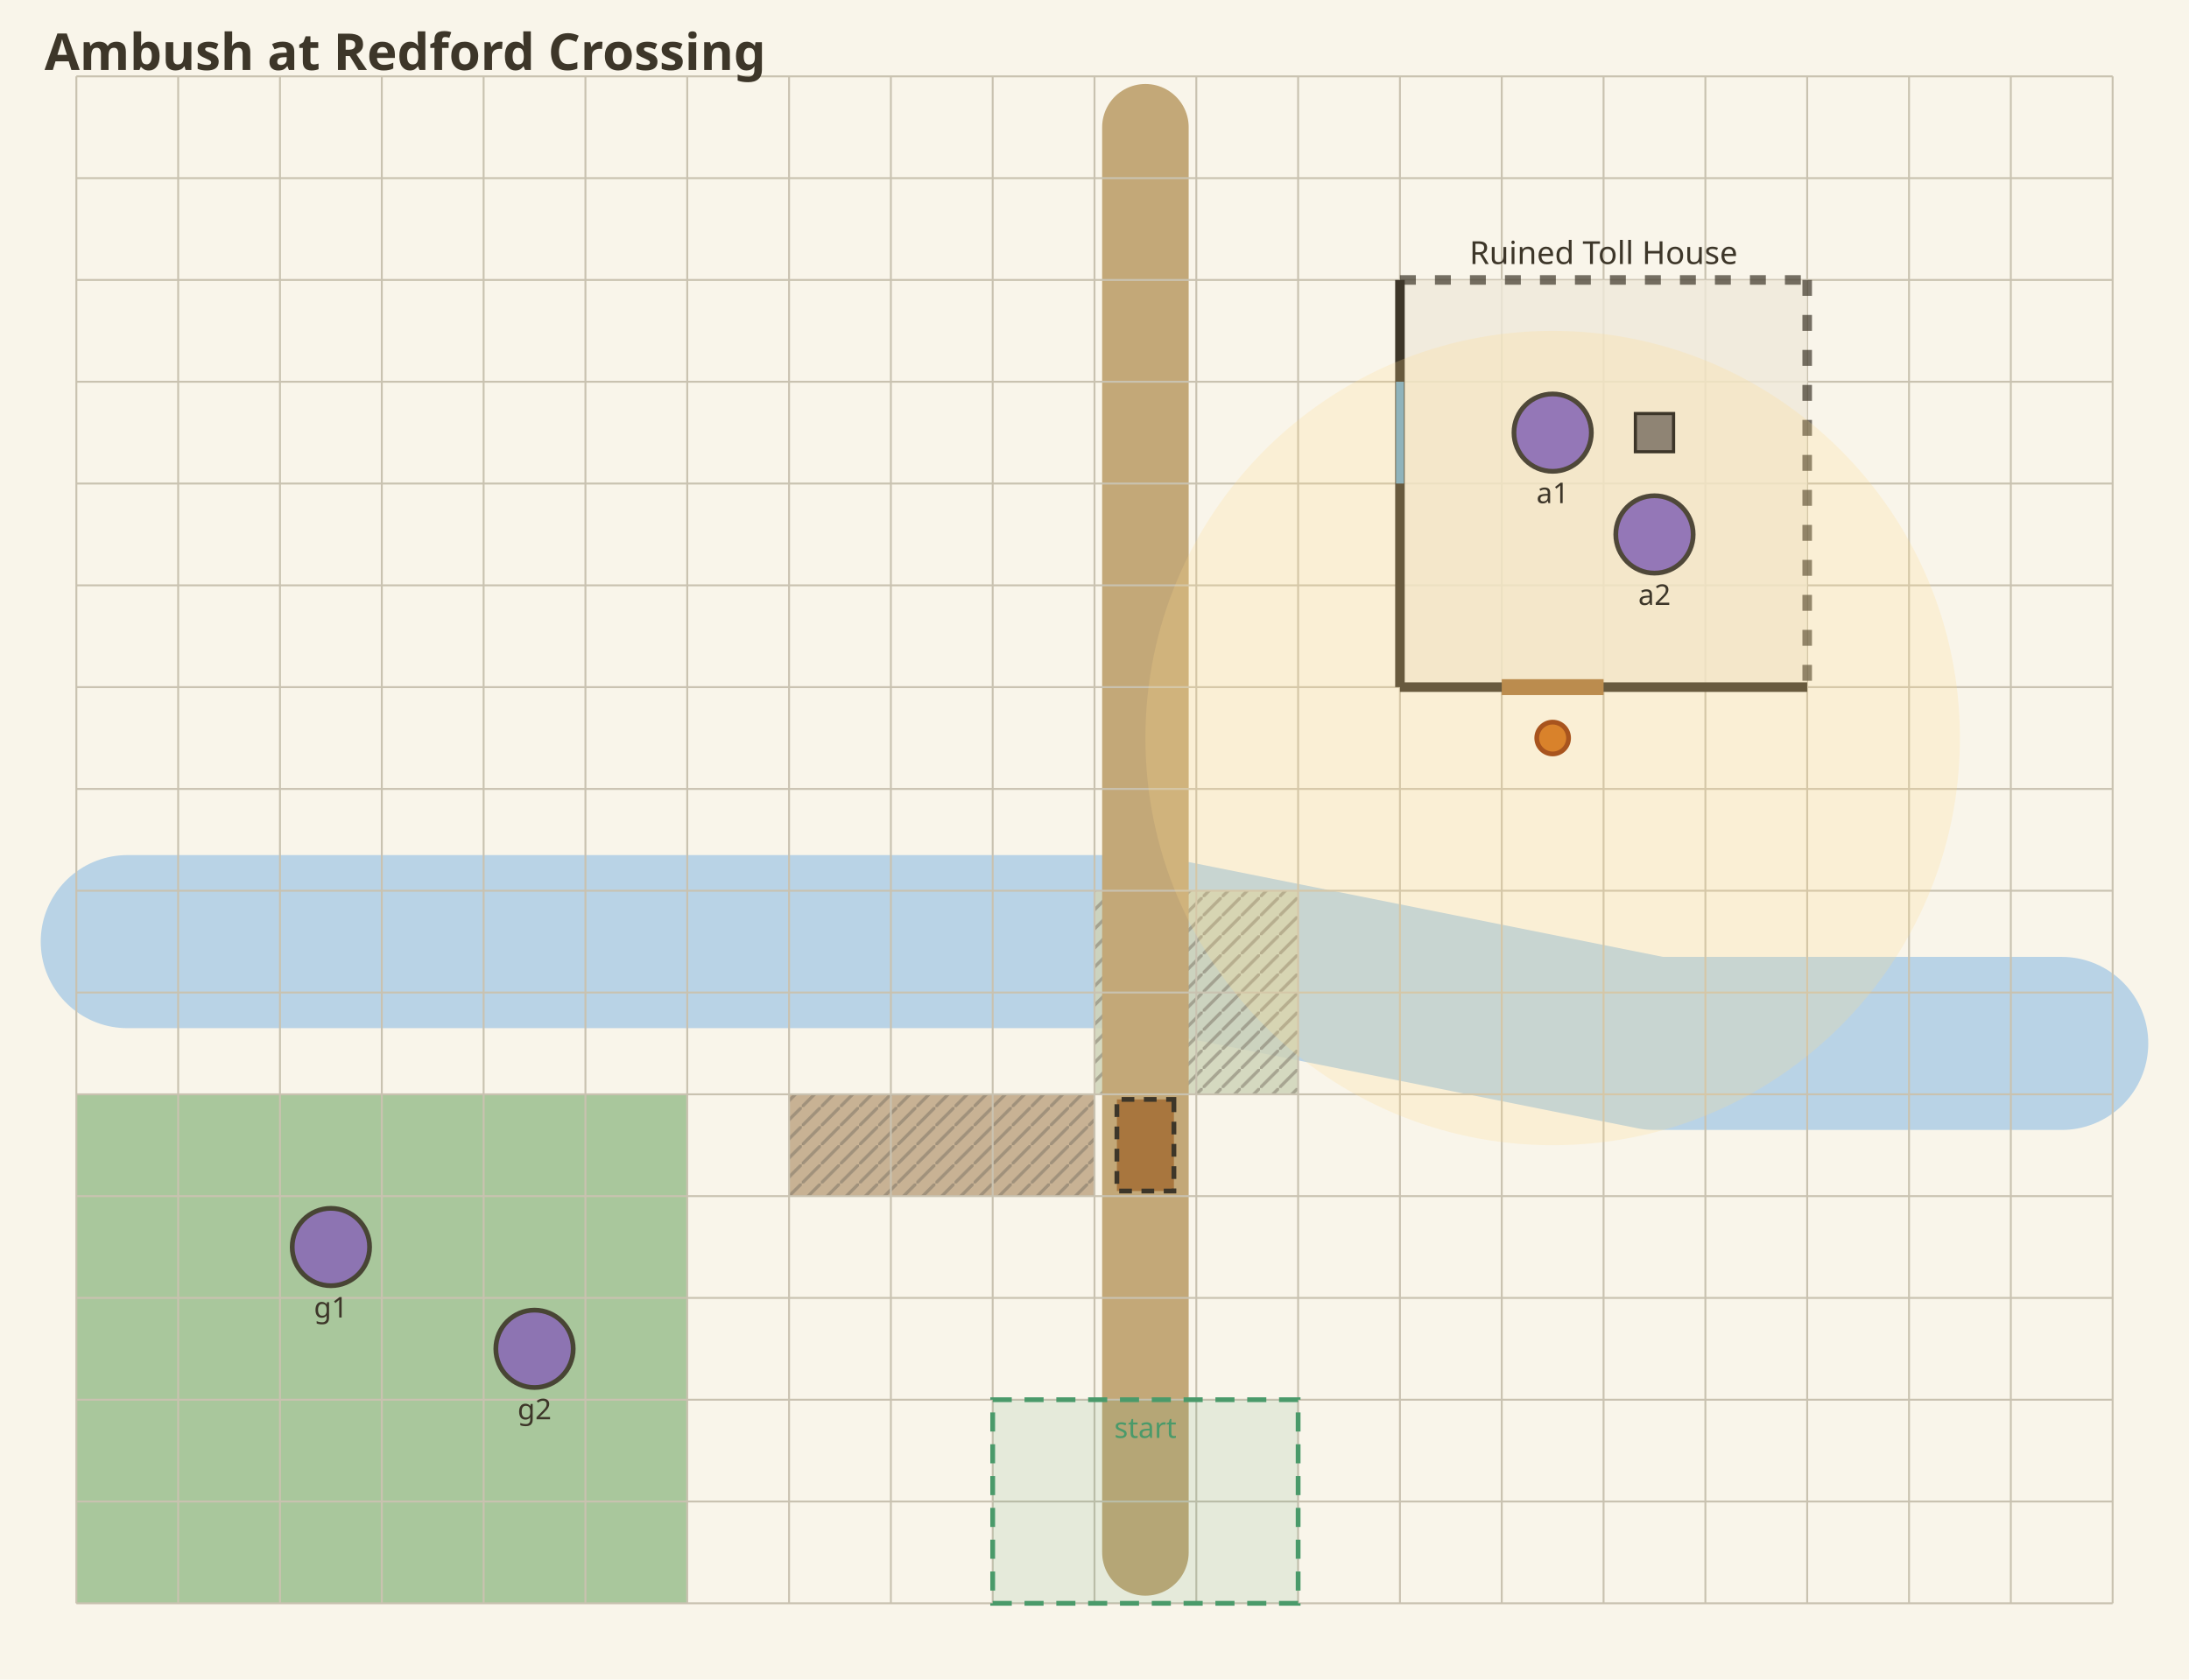
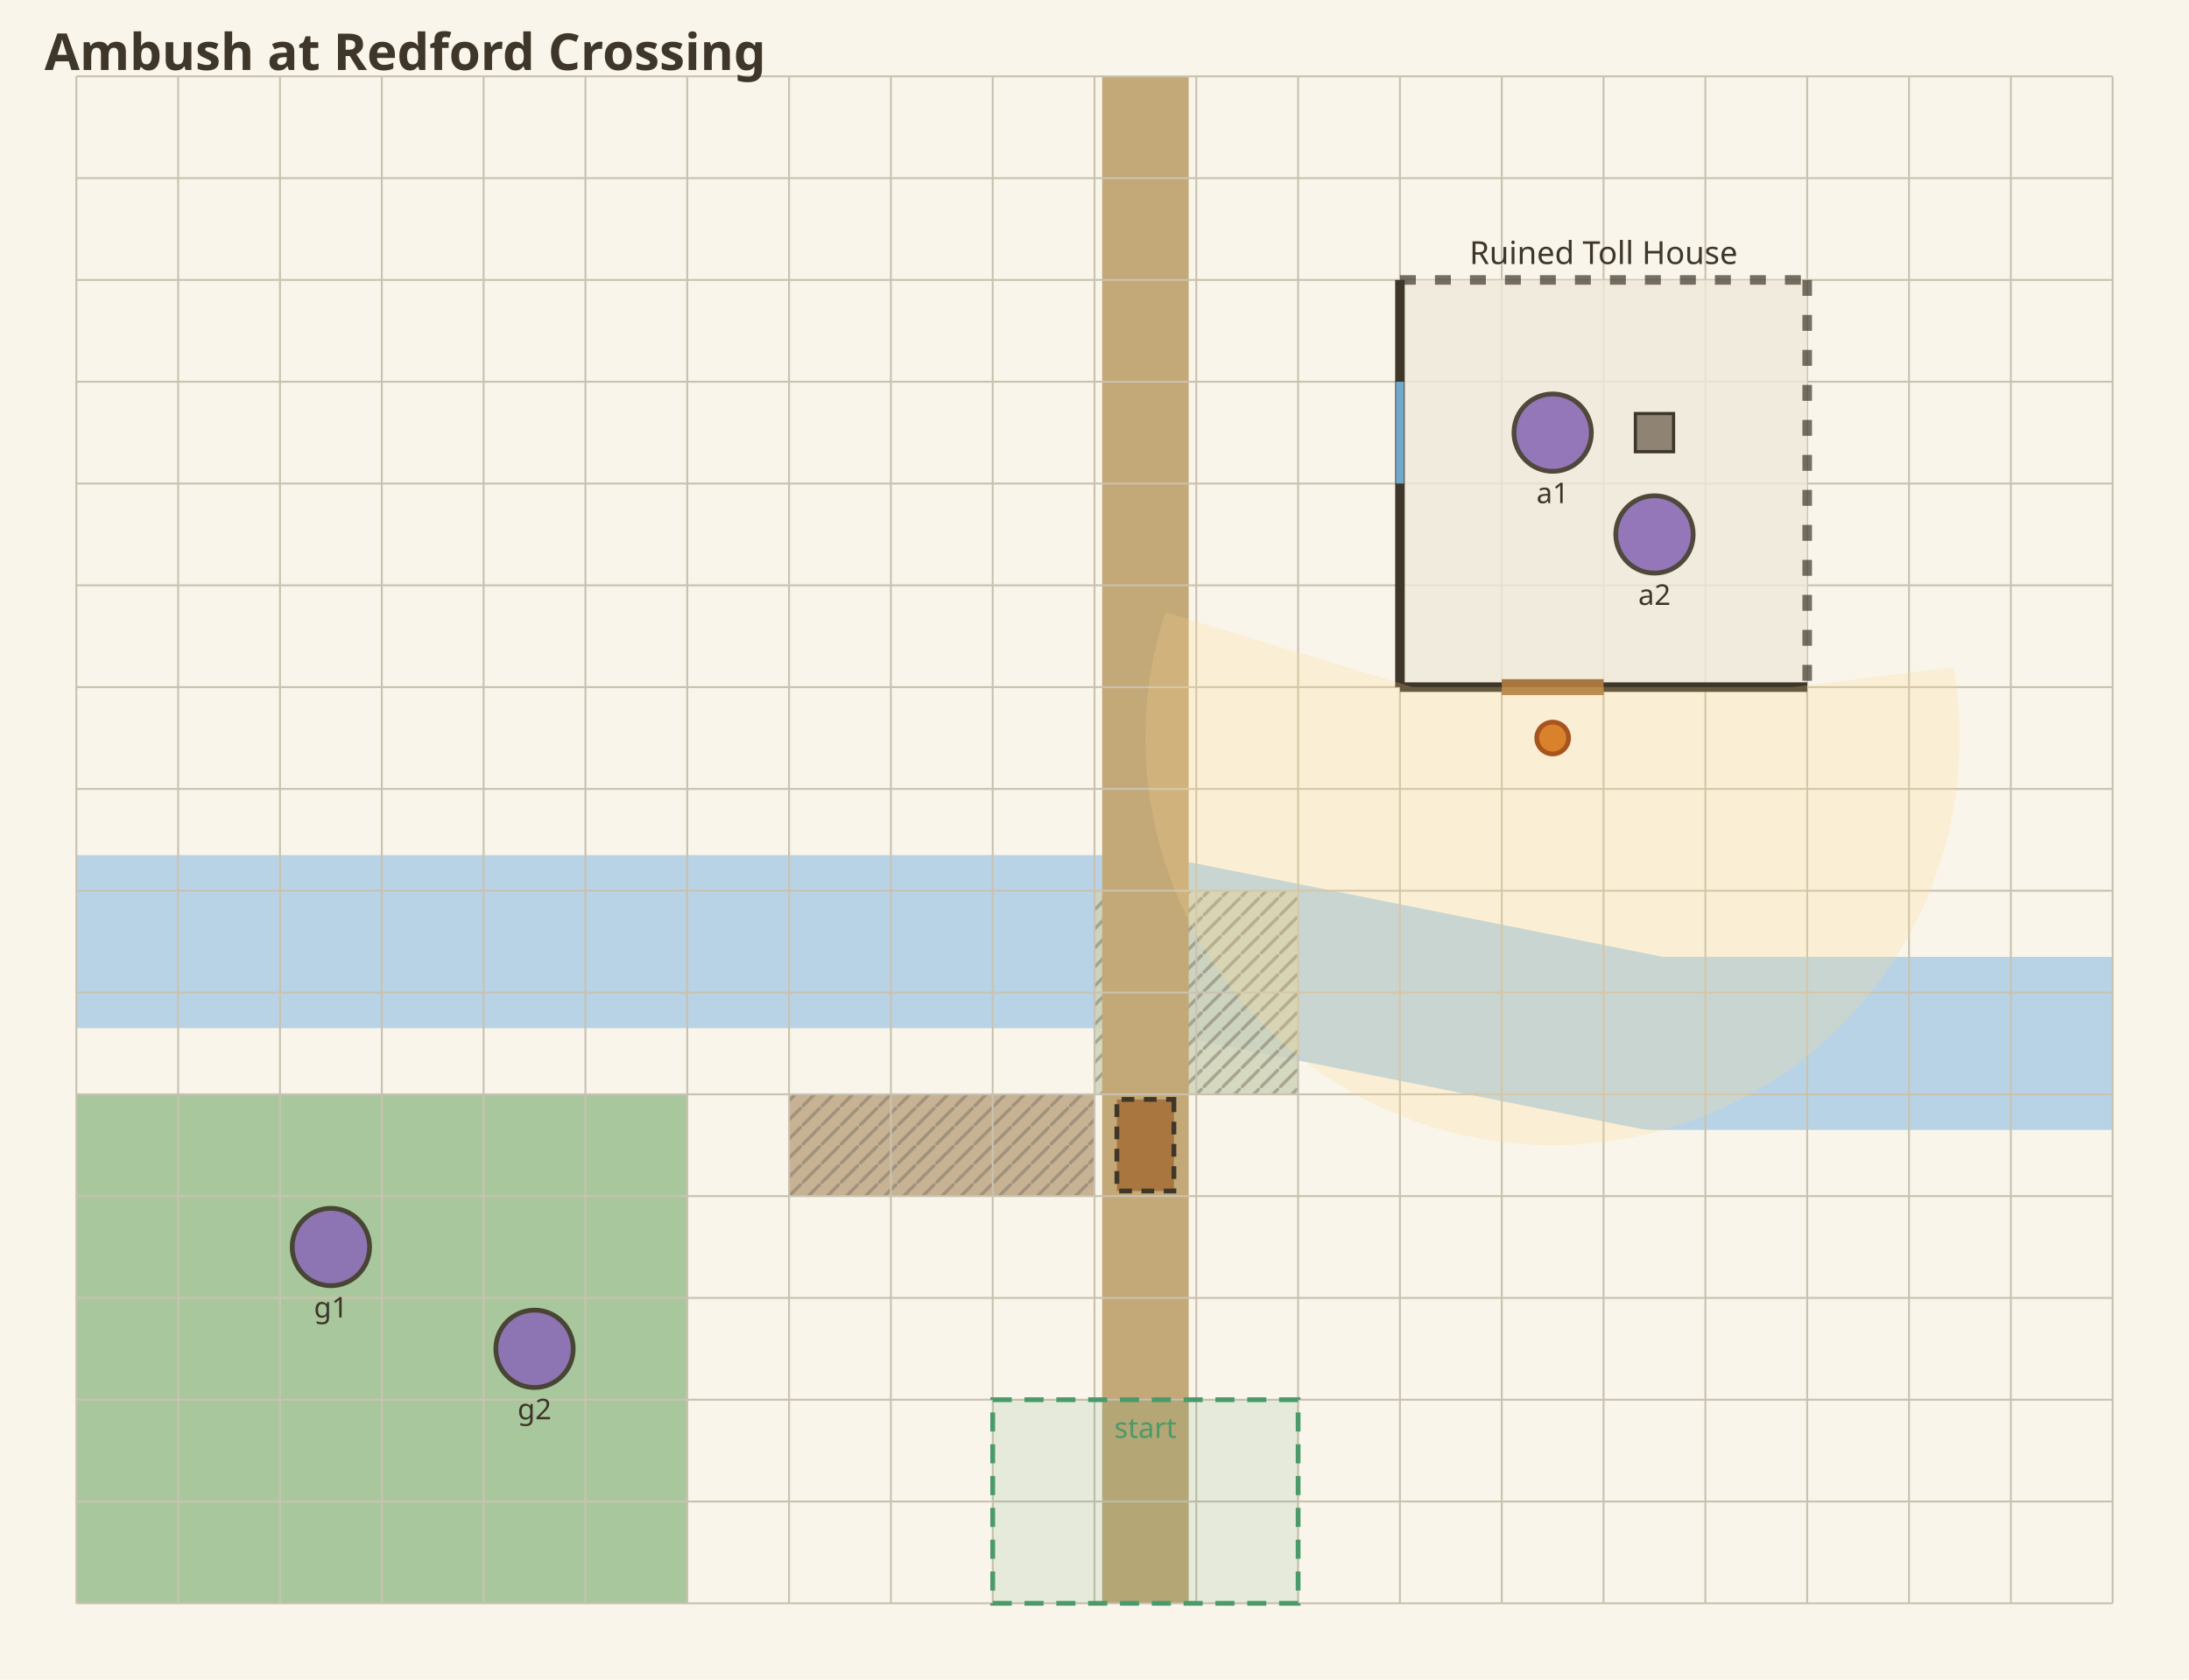
<svg xmlns="http://www.w3.org/2000/svg" viewBox="0 0 688 528" width="688" height="528" font-family="sans-serif">
  <rect x="0" y="0" width="688" height="528" fill="#f9f5ea" />
  <defs>
    <pattern id="hatch" width="6" height="6" patternUnits="userSpaceOnUse">
      <path d="M0,6 L6,0" stroke="#7a7264" stroke-width="1" opacity="0.5" />
    </pattern>
  </defs>
  <g>
    <rect x="24" y="344" width="192" height="160" fill="#a9c79c" />
  </g>
  <g id="cd-ambush-at-redford-crossing-the-redford">
-     <polyline points="40,296 200,296 360,296 520,328 648,328" fill="none" stroke="#b9d3e6" stroke-width="54.4" stroke-linecap="round" stroke-linejoin="round" />
+     <polyline points="24,296 200,296 360,296 520,328 664,328" fill="none" stroke="#b9d3e6" stroke-width="54.4" stroke-linecap="butt" stroke-linejoin="round" />
  </g>
  <g>
    <rect x="344" y="280" width="64" height="64" fill="#cfd4b8" opacity="0.85" />
    <rect x="344" y="280" width="64" height="64" fill="url(#hatch)" />
  </g>
  <g>
    <rect x="248" y="344" width="96" height="32" fill="#c8b294" />
    <rect x="248" y="344" width="96" height="32" fill="url(#hatch)" />
  </g>
  <g id="cd-ambush-at-redford-crossing-old-toll-road">
-     <polyline points="360,40 360,488" fill="none" stroke="#c3a878" stroke-width="27.2" stroke-linecap="round" stroke-linejoin="round" />
+     <polyline points="360,24 360,504" fill="none" stroke="#c3a878" stroke-width="27.2" stroke-linecap="butt" stroke-linejoin="round" />
  </g>
  <line x1="24" y1="24" x2="24" y2="504" stroke="#c9c2b0" stroke-width="0.6" />
  <line x1="56" y1="24" x2="56" y2="504" stroke="#c9c2b0" stroke-width="0.6" />
  <line x1="88" y1="24" x2="88" y2="504" stroke="#c9c2b0" stroke-width="0.6" />
  <line x1="120" y1="24" x2="120" y2="504" stroke="#c9c2b0" stroke-width="0.6" />
  <line x1="152" y1="24" x2="152" y2="504" stroke="#c9c2b0" stroke-width="0.6" />
  <line x1="184" y1="24" x2="184" y2="504" stroke="#c9c2b0" stroke-width="0.6" />
  <line x1="216" y1="24" x2="216" y2="504" stroke="#c9c2b0" stroke-width="0.6" />
  <line x1="248" y1="24" x2="248" y2="504" stroke="#c9c2b0" stroke-width="0.6" />
  <line x1="280" y1="24" x2="280" y2="504" stroke="#c9c2b0" stroke-width="0.6" />
  <line x1="312" y1="24" x2="312" y2="504" stroke="#c9c2b0" stroke-width="0.6" />
  <line x1="344" y1="24" x2="344" y2="504" stroke="#c9c2b0" stroke-width="0.6" />
  <line x1="376" y1="24" x2="376" y2="504" stroke="#c9c2b0" stroke-width="0.6" />
  <line x1="408" y1="24" x2="408" y2="504" stroke="#c9c2b0" stroke-width="0.6" />
  <line x1="440" y1="24" x2="440" y2="504" stroke="#c9c2b0" stroke-width="0.6" />
  <line x1="472" y1="24" x2="472" y2="504" stroke="#c9c2b0" stroke-width="0.6" />
  <line x1="504" y1="24" x2="504" y2="504" stroke="#c9c2b0" stroke-width="0.6" />
  <line x1="536" y1="24" x2="536" y2="504" stroke="#c9c2b0" stroke-width="0.6" />
  <line x1="568" y1="24" x2="568" y2="504" stroke="#c9c2b0" stroke-width="0.6" />
  <line x1="600" y1="24" x2="600" y2="504" stroke="#c9c2b0" stroke-width="0.6" />
  <line x1="632" y1="24" x2="632" y2="504" stroke="#c9c2b0" stroke-width="0.6" />
  <line x1="664" y1="24" x2="664" y2="504" stroke="#c9c2b0" stroke-width="0.6" />
  <line x1="24" y1="24" x2="664" y2="24" stroke="#c9c2b0" stroke-width="0.6" />
  <line x1="24" y1="56" x2="664" y2="56" stroke="#c9c2b0" stroke-width="0.6" />
  <line x1="24" y1="88" x2="664" y2="88" stroke="#c9c2b0" stroke-width="0.6" />
  <line x1="24" y1="120" x2="664" y2="120" stroke="#c9c2b0" stroke-width="0.6" />
  <line x1="24" y1="152" x2="664" y2="152" stroke="#c9c2b0" stroke-width="0.6" />
  <line x1="24" y1="184" x2="664" y2="184" stroke="#c9c2b0" stroke-width="0.6" />
  <line x1="24" y1="216" x2="664" y2="216" stroke="#c9c2b0" stroke-width="0.6" />
  <line x1="24" y1="248" x2="664" y2="248" stroke="#c9c2b0" stroke-width="0.6" />
  <line x1="24" y1="280" x2="664" y2="280" stroke="#c9c2b0" stroke-width="0.6" />
  <line x1="24" y1="312" x2="664" y2="312" stroke="#c9c2b0" stroke-width="0.6" />
  <line x1="24" y1="344" x2="664" y2="344" stroke="#c9c2b0" stroke-width="0.6" />
  <line x1="24" y1="376" x2="664" y2="376" stroke="#c9c2b0" stroke-width="0.6" />
  <line x1="24" y1="408" x2="664" y2="408" stroke="#c9c2b0" stroke-width="0.6" />
  <line x1="24" y1="440" x2="664" y2="440" stroke="#c9c2b0" stroke-width="0.6" />
  <line x1="24" y1="472" x2="664" y2="472" stroke="#c9c2b0" stroke-width="0.6" />
  <line x1="24" y1="504" x2="664" y2="504" stroke="#c9c2b0" stroke-width="0.6" />
  <g id="cd-ambush-at-redford-crossing-tollhouse">
    <rect x="440" y="88" width="128" height="128" fill="#efe9da" opacity="0.8" />
    <line x1="440" y1="88" x2="568" y2="88" stroke="#3d3629" stroke-width="3" stroke-dasharray="5 6" opacity="0.7" />
    <line x1="440" y1="216" x2="568" y2="216" stroke="#3d3629" stroke-width="3" opacity="1" />
    <line x1="440" y1="88" x2="440" y2="216" stroke="#3d3629" stroke-width="3" opacity="1" />
    <line x1="568" y1="88" x2="568" y2="216" stroke="#3d3629" stroke-width="3" stroke-dasharray="5 6" opacity="0.7" />
    <line x1="472" y1="216" x2="504" y2="216" stroke="#a8763e" stroke-width="5" />
    <line x1="440" y1="120" x2="440" y2="152" stroke="#6fa8c9" stroke-width="2.5" />
  </g>
  <g id="cd-ambush-at-redford-crossing-start">
    <rect x="312" y="440" width="96" height="64" fill="#4a9a6a" opacity="0.12" />
    <rect x="312" y="440" width="96" height="64" fill="none" stroke="#4a9a6a" stroke-width="1.5" stroke-dasharray="6 4" />
  </g>
  <g>
    <rect x="345.6" y="351.04" width="28.8" height="17.92" fill="#a8763e" stroke="#3d3629" stroke-width="1.5" stroke-dasharray="4 3" transform="rotate(90 360 360)" />
  </g>
  <g>
-     <circle cx="488" cy="232" r="128" fill="#ffd98a" opacity="0.22" />
+     <polygon points="616,232 615.92,236.47 615.69,240.93 615.3,245.38 614.75,249.81 614.06,254.23 613.2,258.61 612.2,262.97 611.04,267.28 609.74,271.55 608.28,275.78 606.68,279.95 604.93,284.06 603.05,288.11 601.02,292.09 598.85,296 596.55,299.83 594.12,303.58 591.55,307.24 588.87,310.8 586.05,314.28 583.12,317.65 580.08,320.92 576.92,324.08 573.65,327.12 570.28,330.05 566.8,332.87 563.24,335.55 559.58,338.12 555.83,340.55 552,342.85 548.09,345.02 544.11,347.05 540.06,348.93 535.95,350.68 531.78,352.28 527.55,353.74 523.28,355.04 518.97,356.2 514.61,357.2 510.23,358.06 505.81,358.75 501.38,359.3 496.93,359.69 492.47,359.92 488,360 483.53,359.92 479.07,359.69 474.62,359.3 470.19,358.75 465.77,358.06 461.39,357.2 457.03,356.2 452.72,355.04 448.45,353.74 444.22,352.28 440.05,350.68 435.94,348.93 431.89,347.05 427.91,345.02 424,342.85 420.17,340.55 416.42,338.12 412.76,335.55 409.2,332.87 405.72,330.05 402.35,327.12 399.08,324.08 395.92,320.92 392.88,317.65 389.95,314.28 387.13,310.8 384.45,307.24 381.88,303.58 379.45,299.83 377.15,296 374.98,292.09 372.95,288.11 371.07,284.06 369.32,279.95 367.72,275.78 366.26,271.55 364.96,267.28 363.8,262.97 362.8,258.61 361.94,254.23 361.25,249.81 360.7,245.38 360.31,240.93 360.08,236.47 360,232 360.08,227.53 360.31,223.07 360.7,218.62 361.25,214.19 361.94,209.77 362.8,205.39 363.8,201.03 364.96,196.72 366.26,192.45 444.04,216 448.4,216 452.06,216 455.2,216 457.91,216 460.29,216 462.39,216 464.28,216 465.98,216 467.52,216 468.93,216 470.23,216 471.43,216 472.55,216 473.59,216 474.57,216 475.5,216 476.38,216 477.21,216 478,216 478.76,216 479.49,216 480.2,216 480.88,216 481.54,216 482.18,216 482.8,216 483.41,216 484.01,216 484.6,216 485.18,216 485.75,216 486.32,216 486.88,216 487.44,216 488,216 488.56,216 489.12,216 489.68,216 490.25,216 490.82,216 491.4,216 491.99,216 492.59,216 493.2,216 493.82,216 494.46,216 495.12,216 495.8,216 496.51,216 497.24,216 498,216 498.79,216 499.62,216 500.5,216 501.43,216 502.41,216 503.45,216 504.57,216 505.77,216 507.07,216 508.48,216 510.02,216 511.72,216 513.61,216 515.71,216 518.09,216 520.8,216 523.94,216 527.6,216 531.96,216 537.24,216 543.8,216 552.17,216 563.27,216 614.06,209.77 614.75,214.19 615.3,218.62 615.69,223.07 615.92,227.53" fill="#ffd98a" opacity="0.22" />
    <circle cx="488" cy="232" r="5" fill="#d9822b" stroke="#a8541e" stroke-width="1.5" />
  </g>
  <g id="cd-ambush-at-redford-crossing-loot">
    <rect x="514" y="130" width="12" height="12" fill="#8f8474" stroke="#3d3629" stroke-width="1" />
  </g>
  <g id="cd-ambush-at-redford-crossing-g1">
    <circle cx="104" cy="392" r="12.16" fill="#8a6ab5" opacity="0.9" stroke="#3d3629" stroke-width="1.5" />
  </g>
  <g>
    <circle cx="168" cy="424" r="12.16" fill="#8a6ab5" opacity="0.9" stroke="#3d3629" stroke-width="1.5" />
  </g>
  <g id="cd-ambush-at-redford-crossing-a1">
    <circle cx="488" cy="136" r="12.16" fill="#8a6ab5" opacity="0.9" stroke="#3d3629" stroke-width="1.5" />
  </g>
  <g>
    <circle cx="520" cy="168" r="12.16" fill="#8a6ab5" opacity="0.9" stroke="#3d3629" stroke-width="1.5" />
  </g>
  <text x="504" y="83" font-size="10" fill="#3d3629" text-anchor="middle" font-family="sans-serif">Ruined Toll House</text>
  <text x="104" y="414.16" font-size="9" fill="#3d3629" text-anchor="middle" font-family="sans-serif">g1</text>
  <text x="168" y="446.16" font-size="9" fill="#3d3629" text-anchor="middle" font-family="sans-serif">g2</text>
  <text x="488" y="158.16" font-size="9" fill="#3d3629" text-anchor="middle" font-family="sans-serif">a1</text>
  <text x="520" y="190.16" font-size="9" fill="#3d3629" text-anchor="middle" font-family="sans-serif">a2</text>
  <text x="360" y="452" font-size="9" fill="#4a9a6a" text-anchor="middle" font-family="sans-serif">start</text>
  <text x="14" y="22" font-size="16" font-weight="bold" fill="#3d3629" font-family="sans-serif">Ambush at Redford Crossing</text>
</svg>
